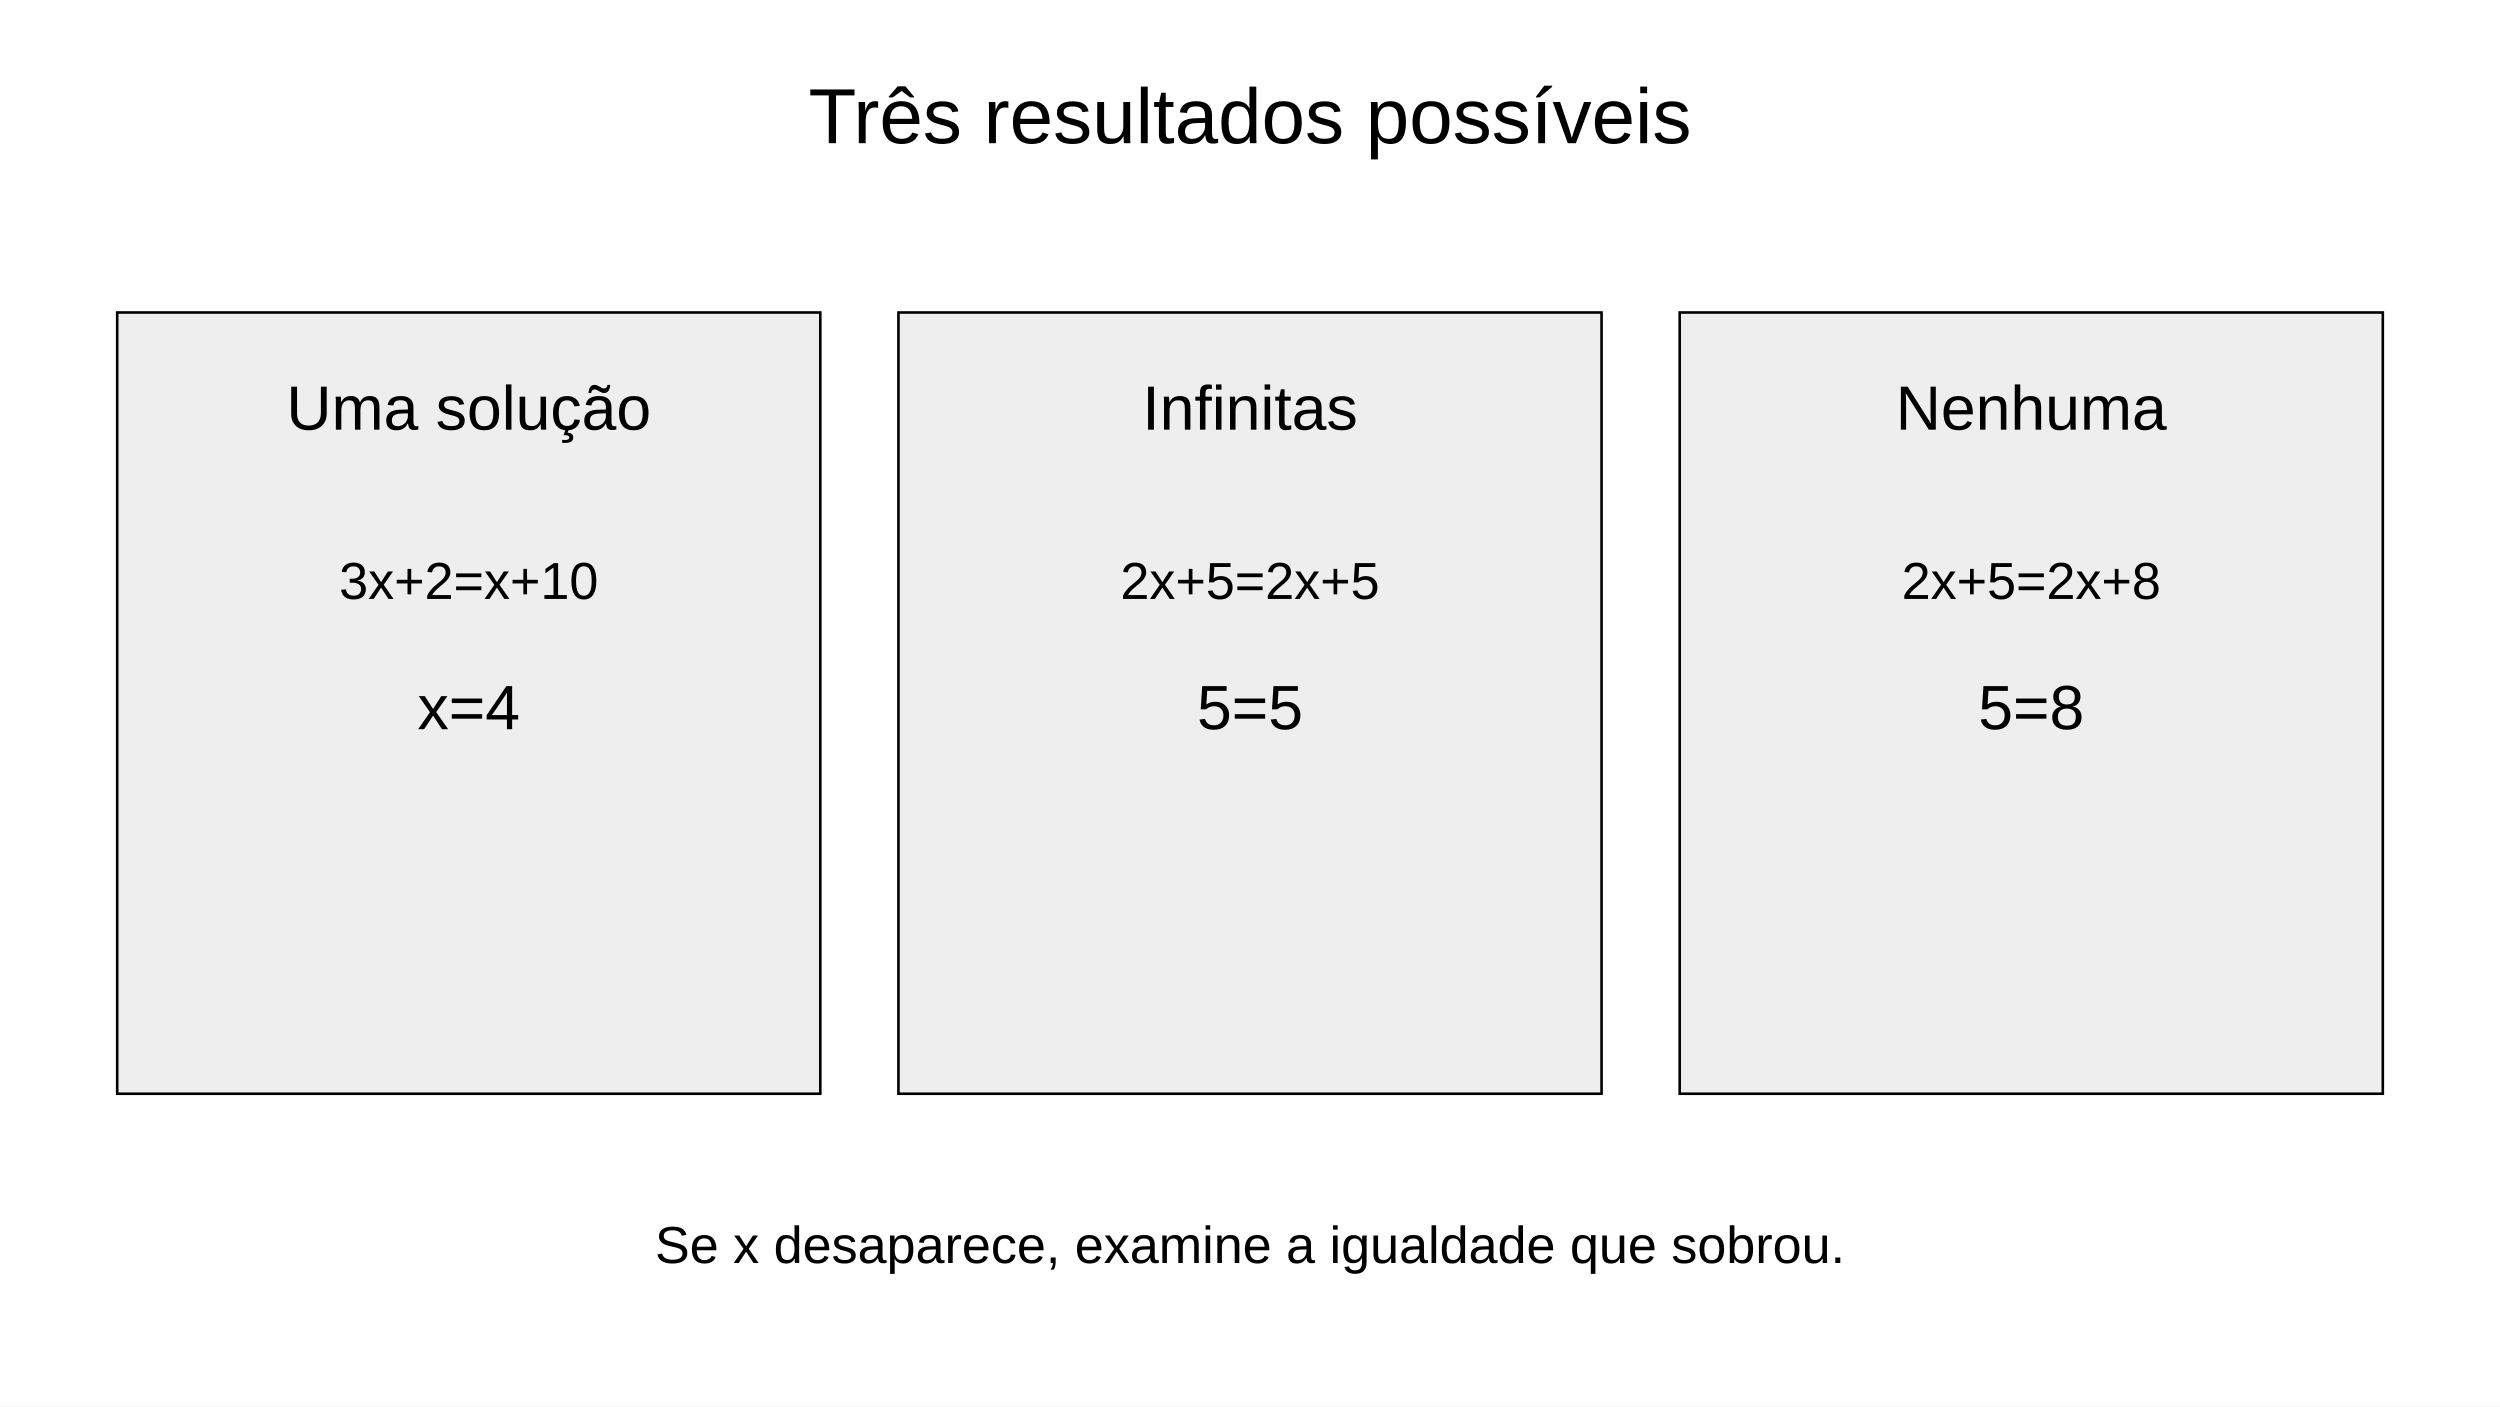
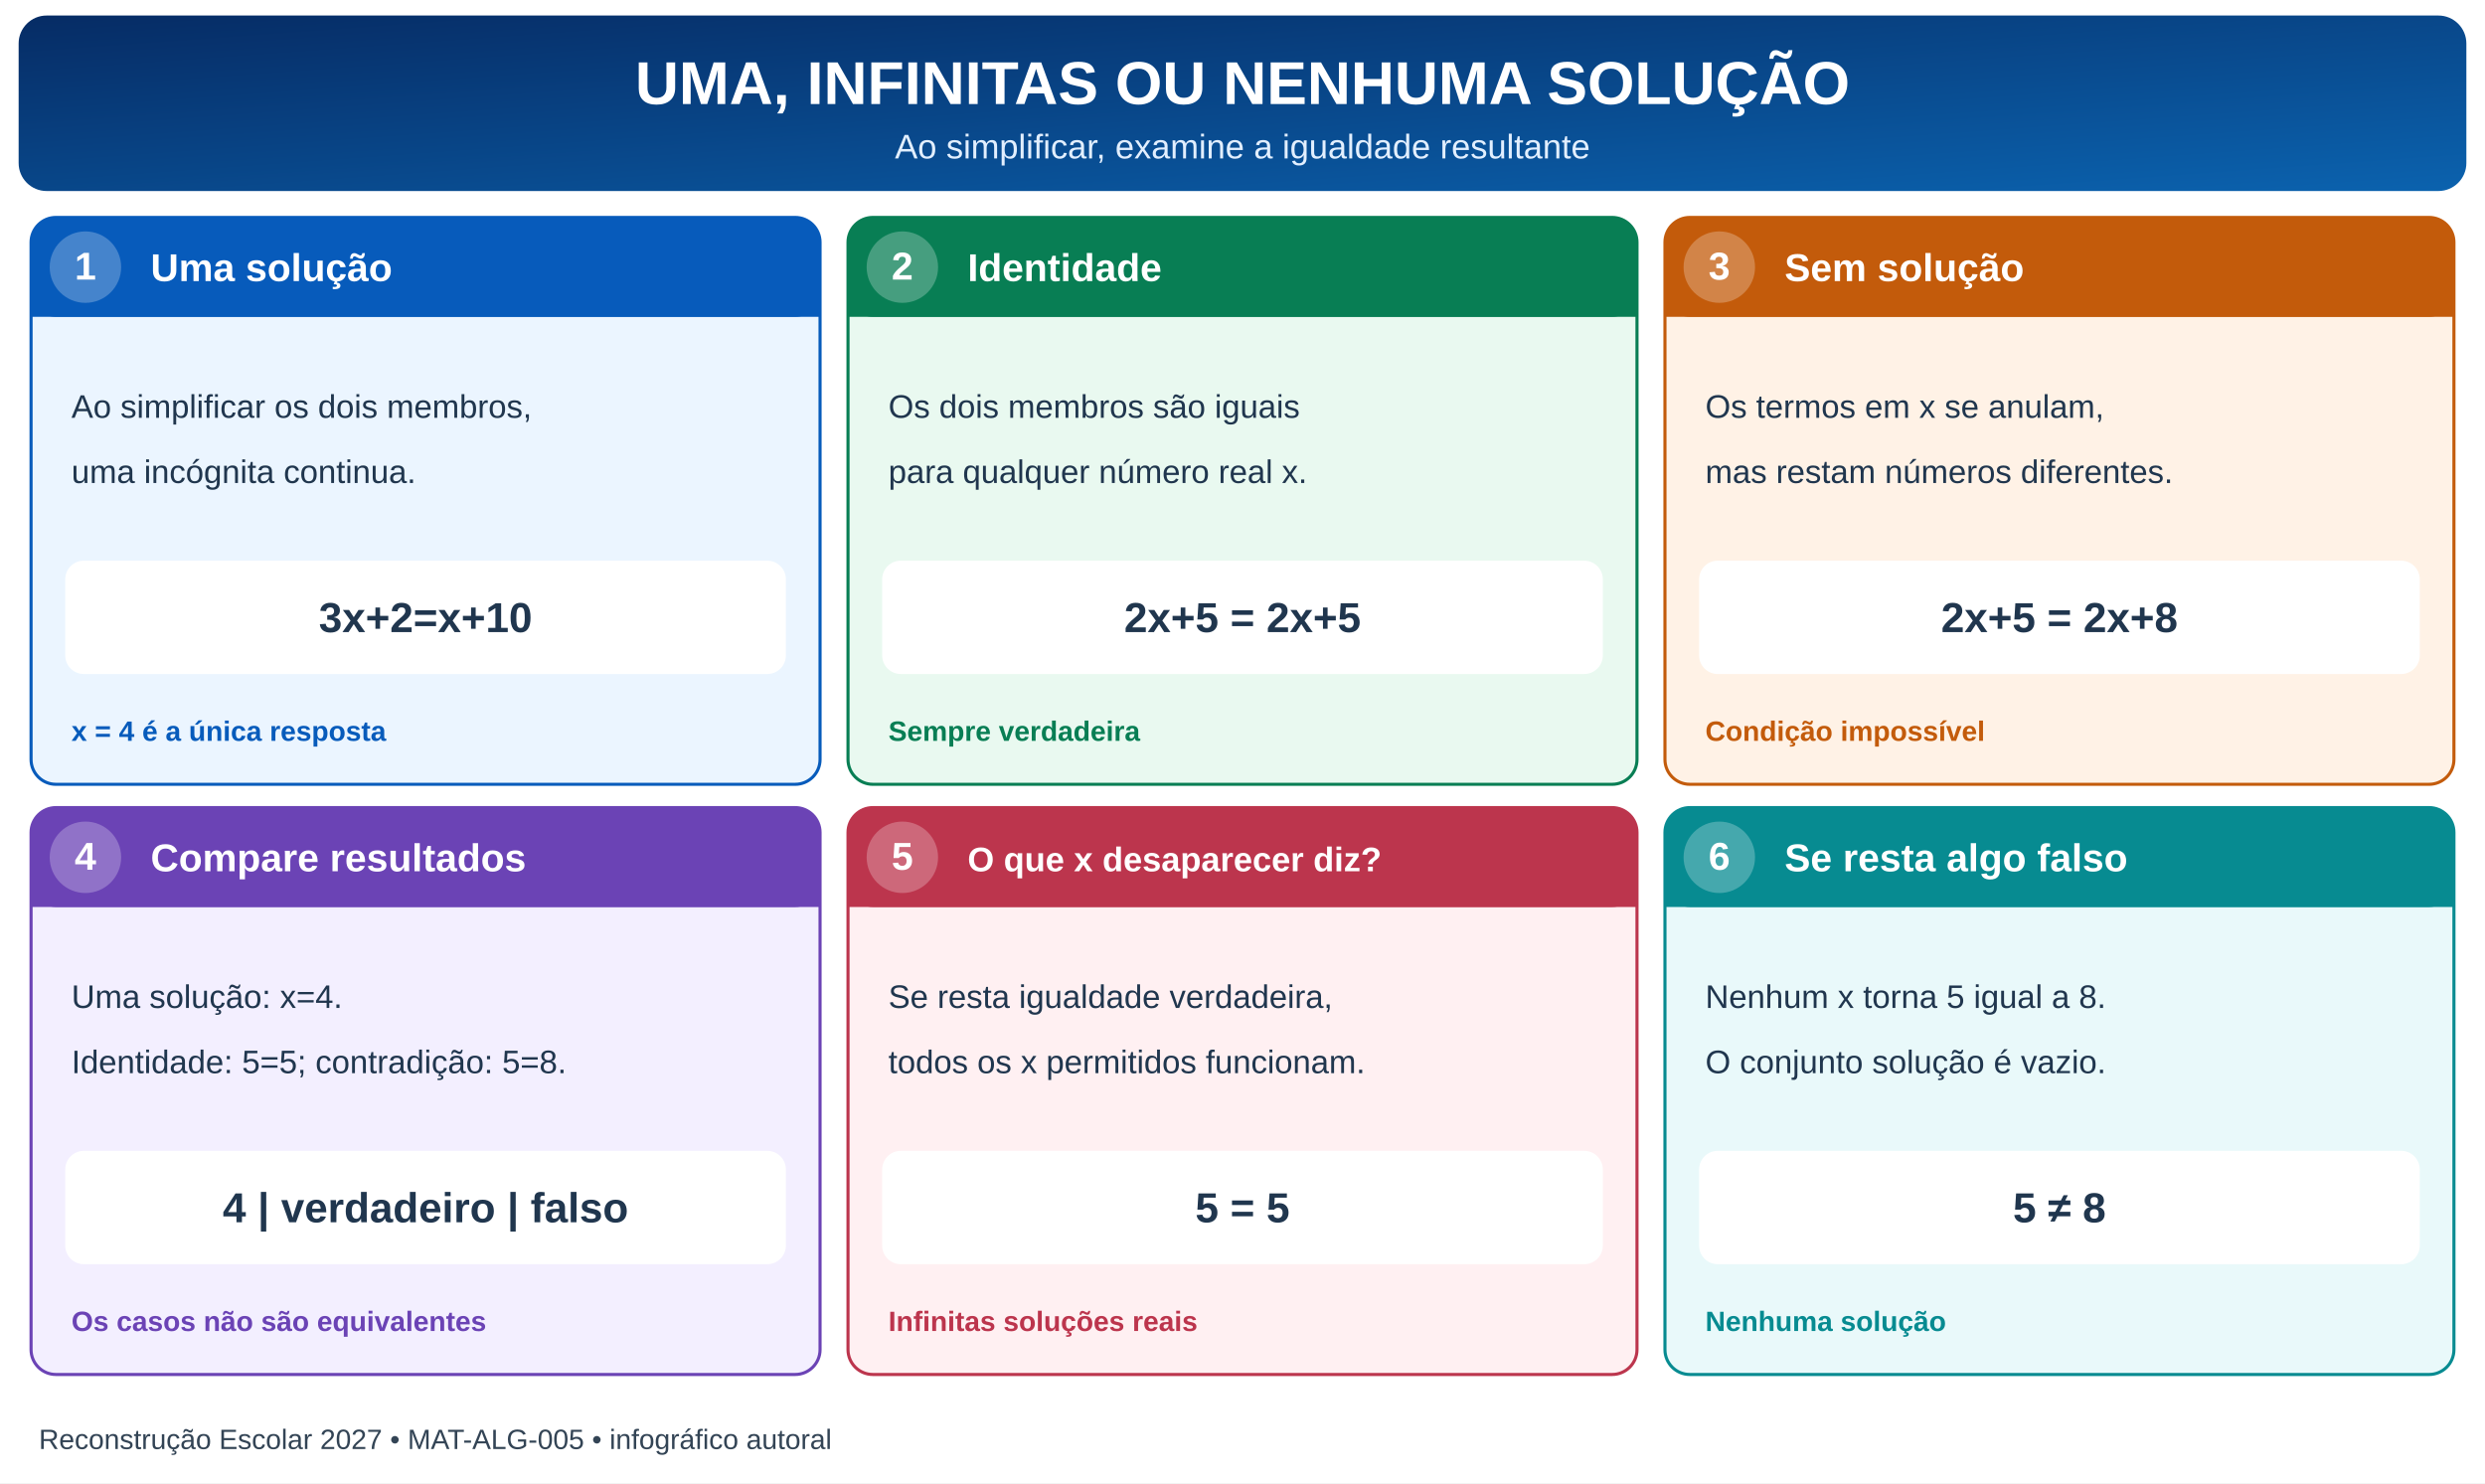
- <svg xmlns="http://www.w3.org/2000/svg" width="960" height="540" viewBox="0 0 960 540" role="img" aria-labelledby="t d">
-   <rect width="960" height="540" fill="white" />
-   <text x="480" y="55" text-anchor="middle" font-size="30" font-family="Arial">Três resultados possíveis</text>
-   <g font-family="Arial" text-anchor="middle">
-     <rect x="45" y="120" width="270" height="300" fill="#eee" stroke="black" />
-     <text x="180" y="165" font-size="24">Uma solução</text>
-     <text x="180" y="230" font-size="20">3x+2=x+10</text>
-     <text x="180" y="280" font-size="24">x=4</text>
-     <rect x="345" y="120" width="270" height="300" fill="#eee" stroke="black" />
-     <text x="480" y="165" font-size="24">Infinitas</text>
-     <text x="480" y="230" font-size="20">2x+5=2x+5</text>
-     <text x="480" y="280" font-size="24">5=5</text>
-     <rect x="645" y="120" width="270" height="300" fill="#eee" stroke="black" />
-     <text x="780" y="165" font-size="24">Nenhuma</text>
-     <text x="780" y="230" font-size="20">2x+5=2x+8</text>
-     <text x="780" y="280" font-size="24">5=8</text>
-   </g>
-   <text x="480" y="485" text-anchor="middle" font-size="20" font-family="Arial">Se x desaparece, examine a igualdade que sobrou.</text>
+ <svg xmlns="http://www.w3.org/2000/svg" role="img" aria-labelledby="title desc" viewBox="0 0 1600 955">
+   <defs>
+     <linearGradient id="header" x1="0" y1="0" x2="1" y2="1">
+       <stop offset="0" stop-color="#062c65" />
+       <stop offset="1" stop-color="#0b62ae" />
+     </linearGradient>
+   </defs>
+   <rect width="1600" height="955" fill="#fff" />
+   <rect x="12" y="10" width="1576" height="113" rx="18" fill="url(#header)" />
+   <text x="800" y="67" text-anchor="middle" font-family="Arial,DejaVu Sans,sans-serif" font-size="39" font-weight="700" fill="#fff">UMA, INFINITAS OU NENHUMA SOLUÇÃO</text>
+   <text x="800" y="102" text-anchor="middle" font-family="Arial,DejaVu Sans,sans-serif" font-size="22" font-weight="400" fill="#e2efff">Ao simplificar, examine a igualdade resultante</text>
+   <rect x="20" y="140" width="508" height="365" rx="16" fill="#ebf5ff" stroke="#075bbb" stroke-width="2" />
+   <rect x="20" y="140" width="508" height="64" rx="16" fill="#075bbb" />
+   <rect x="20" y="186" width="508" height="18" fill="#075bbb" />
+   <circle cx="55" cy="172" r="23" fill="#fff" opacity=".25" />
+   <text x="55" y="180" text-anchor="middle" font-family="Arial,DejaVu Sans,sans-serif" font-size="25" font-weight="700" fill="#fff">1</text>
+   <text x="97" y="181" text-anchor="start" font-family="Arial,DejaVu Sans,sans-serif" font-size="25" font-weight="700" fill="#fff">Uma solução</text>
+   <text x="46" y="269" text-anchor="start" font-family="Arial,DejaVu Sans,sans-serif" font-size="21" font-weight="400" fill="#20364e">Ao simplificar os dois membros,</text>
+   <text x="46" y="311" text-anchor="start" font-family="Arial,DejaVu Sans,sans-serif" font-size="21" font-weight="400" fill="#20364e">uma incógnita continua.</text>
+   <rect x="42" y="361" width="464" height="73" rx="12" fill="#fff" />
+   <text x="274" y="407" text-anchor="middle" font-family="Arial,DejaVu Sans,sans-serif" font-size="27" font-weight="700" fill="#20364e">3x+2=x+10</text>
+   <text x="46" y="477" text-anchor="start" font-family="Arial,DejaVu Sans,sans-serif" font-size="18" font-weight="700" fill="#075bbb">x = 4 é a única resposta</text>
+   <rect x="546" y="140" width="508" height="365" rx="16" fill="#e9f9f0" stroke="#087e54" stroke-width="2" />
+   <rect x="546" y="140" width="508" height="64" rx="16" fill="#087e54" />
+   <rect x="546" y="186" width="508" height="18" fill="#087e54" />
+   <circle cx="581" cy="172" r="23" fill="#fff" opacity=".25" />
+   <text x="581" y="180" text-anchor="middle" font-family="Arial,DejaVu Sans,sans-serif" font-size="25" font-weight="700" fill="#fff">2</text>
+   <text x="623" y="181" text-anchor="start" font-family="Arial,DejaVu Sans,sans-serif" font-size="25" font-weight="700" fill="#fff">Identidade</text>
+   <text x="572" y="269" text-anchor="start" font-family="Arial,DejaVu Sans,sans-serif" font-size="21" font-weight="400" fill="#20364e">Os dois membros são iguais</text>
+   <text x="572" y="311" text-anchor="start" font-family="Arial,DejaVu Sans,sans-serif" font-size="21" font-weight="400" fill="#20364e">para qualquer número real x.</text>
+   <rect x="568" y="361" width="464" height="73" rx="12" fill="#fff" />
+   <text x="800" y="407" text-anchor="middle" font-family="Arial,DejaVu Sans,sans-serif" font-size="27" font-weight="700" fill="#20364e">2x+5 = 2x+5</text>
+   <text x="572" y="477" text-anchor="start" font-family="Arial,DejaVu Sans,sans-serif" font-size="18" font-weight="700" fill="#087e54">Sempre verdadeira</text>
+   <rect x="1072" y="140" width="508" height="365" rx="16" fill="#fff2e6" stroke="#c35b0b" stroke-width="2" />
+   <rect x="1072" y="140" width="508" height="64" rx="16" fill="#c35b0b" />
+   <rect x="1072" y="186" width="508" height="18" fill="#c35b0b" />
+   <circle cx="1107" cy="172" r="23" fill="#fff" opacity=".25" />
+   <text x="1107" y="180" text-anchor="middle" font-family="Arial,DejaVu Sans,sans-serif" font-size="25" font-weight="700" fill="#fff">3</text>
+   <text x="1149" y="181" text-anchor="start" font-family="Arial,DejaVu Sans,sans-serif" font-size="25" font-weight="700" fill="#fff">Sem solução</text>
+   <text x="1098" y="269" text-anchor="start" font-family="Arial,DejaVu Sans,sans-serif" font-size="21" font-weight="400" fill="#20364e">Os termos em x se anulam,</text>
+   <text x="1098" y="311" text-anchor="start" font-family="Arial,DejaVu Sans,sans-serif" font-size="21" font-weight="400" fill="#20364e">mas restam números diferentes.</text>
+   <rect x="1094" y="361" width="464" height="73" rx="12" fill="#fff" />
+   <text x="1326" y="407" text-anchor="middle" font-family="Arial,DejaVu Sans,sans-serif" font-size="27" font-weight="700" fill="#20364e">2x+5 = 2x+8</text>
+   <text x="1098" y="477" text-anchor="start" font-family="Arial,DejaVu Sans,sans-serif" font-size="18" font-weight="700" fill="#c35b0b">Condição impossível</text>
+   <rect x="20" y="520" width="508" height="365" rx="16" fill="#f3efff" stroke="#6b43b5" stroke-width="2" />
+   <rect x="20" y="520" width="508" height="64" rx="16" fill="#6b43b5" />
+   <rect x="20" y="566" width="508" height="18" fill="#6b43b5" />
+   <circle cx="55" cy="552" r="23" fill="#fff" opacity=".25" />
+   <text x="55" y="560" text-anchor="middle" font-family="Arial,DejaVu Sans,sans-serif" font-size="25" font-weight="700" fill="#fff">4</text>
+   <text x="97" y="561" text-anchor="start" font-family="Arial,DejaVu Sans,sans-serif" font-size="25" font-weight="700" fill="#fff">Compare resultados</text>
+   <text x="46" y="649" text-anchor="start" font-family="Arial,DejaVu Sans,sans-serif" font-size="21" font-weight="400" fill="#20364e">Uma solução: x=4.</text>
+   <text x="46" y="691" text-anchor="start" font-family="Arial,DejaVu Sans,sans-serif" font-size="21" font-weight="400" fill="#20364e">Identidade: 5=5; contradição: 5=8.</text>
+   <rect x="42" y="741" width="464" height="73" rx="12" fill="#fff" />
+   <text x="274" y="787" text-anchor="middle" font-family="Arial,DejaVu Sans,sans-serif" font-size="27" font-weight="700" fill="#20364e">4 | verdadeiro | falso</text>
+   <text x="46" y="857" text-anchor="start" font-family="Arial,DejaVu Sans,sans-serif" font-size="18" font-weight="700" fill="#6b43b5">Os casos não são equivalentes</text>
+   <rect x="546" y="520" width="508" height="365" rx="16" fill="#fff0f2" stroke="#bc354d" stroke-width="2" />
+   <rect x="546" y="520" width="508" height="64" rx="16" fill="#bc354d" />
+   <rect x="546" y="566" width="508" height="18" fill="#bc354d" />
+   <circle cx="581" cy="552" r="23" fill="#fff" opacity=".25" />
+   <text x="581" y="560" text-anchor="middle" font-family="Arial,DejaVu Sans,sans-serif" font-size="25" font-weight="700" fill="#fff">5</text>
+   <text x="623" y="561" text-anchor="start" font-family="Arial,DejaVu Sans,sans-serif" font-size="22" font-weight="700" fill="#fff">O que x desaparecer diz?</text>
+   <text x="572" y="649" text-anchor="start" font-family="Arial,DejaVu Sans,sans-serif" font-size="21" font-weight="400" fill="#20364e">Se resta igualdade verdadeira,</text>
+   <text x="572" y="691" text-anchor="start" font-family="Arial,DejaVu Sans,sans-serif" font-size="21" font-weight="400" fill="#20364e">todos os x permitidos funcionam.</text>
+   <rect x="568" y="741" width="464" height="73" rx="12" fill="#fff" />
+   <text x="800" y="787" text-anchor="middle" font-family="Arial,DejaVu Sans,sans-serif" font-size="27" font-weight="700" fill="#20364e">5 = 5</text>
+   <text x="572" y="857" text-anchor="start" font-family="Arial,DejaVu Sans,sans-serif" font-size="18" font-weight="700" fill="#bc354d">Infinitas soluções reais</text>
+   <rect x="1072" y="520" width="508" height="365" rx="16" fill="#e9f9fa" stroke="#078b91" stroke-width="2" />
+   <rect x="1072" y="520" width="508" height="64" rx="16" fill="#078b91" />
+   <rect x="1072" y="566" width="508" height="18" fill="#078b91" />
+   <circle cx="1107" cy="552" r="23" fill="#fff" opacity=".25" />
+   <text x="1107" y="560" text-anchor="middle" font-family="Arial,DejaVu Sans,sans-serif" font-size="25" font-weight="700" fill="#fff">6</text>
+   <text x="1149" y="561" text-anchor="start" font-family="Arial,DejaVu Sans,sans-serif" font-size="25" font-weight="700" fill="#fff">Se resta algo falso</text>
+   <text x="1098" y="649" text-anchor="start" font-family="Arial,DejaVu Sans,sans-serif" font-size="21" font-weight="400" fill="#20364e">Nenhum x torna 5 igual a 8.</text>
+   <text x="1098" y="691" text-anchor="start" font-family="Arial,DejaVu Sans,sans-serif" font-size="21" font-weight="400" fill="#20364e">O conjunto solução é vazio.</text>
+   <rect x="1094" y="741" width="464" height="73" rx="12" fill="#fff" />
+   <text x="1326" y="787" text-anchor="middle" font-family="Arial,DejaVu Sans,sans-serif" font-size="27" font-weight="700" fill="#20364e">5 ≠ 8</text>
+   <text x="1098" y="857" text-anchor="start" font-family="Arial,DejaVu Sans,sans-serif" font-size="18" font-weight="700" fill="#078b91">Nenhuma solução</text>
+   <text x="25" y="933" text-anchor="start" font-family="Arial,DejaVu Sans,sans-serif" font-size="18" font-weight="400" fill="#345">Reconstrução Escolar 2027 • MAT-ALG-005 • infográfico autoral</text>
</svg>
